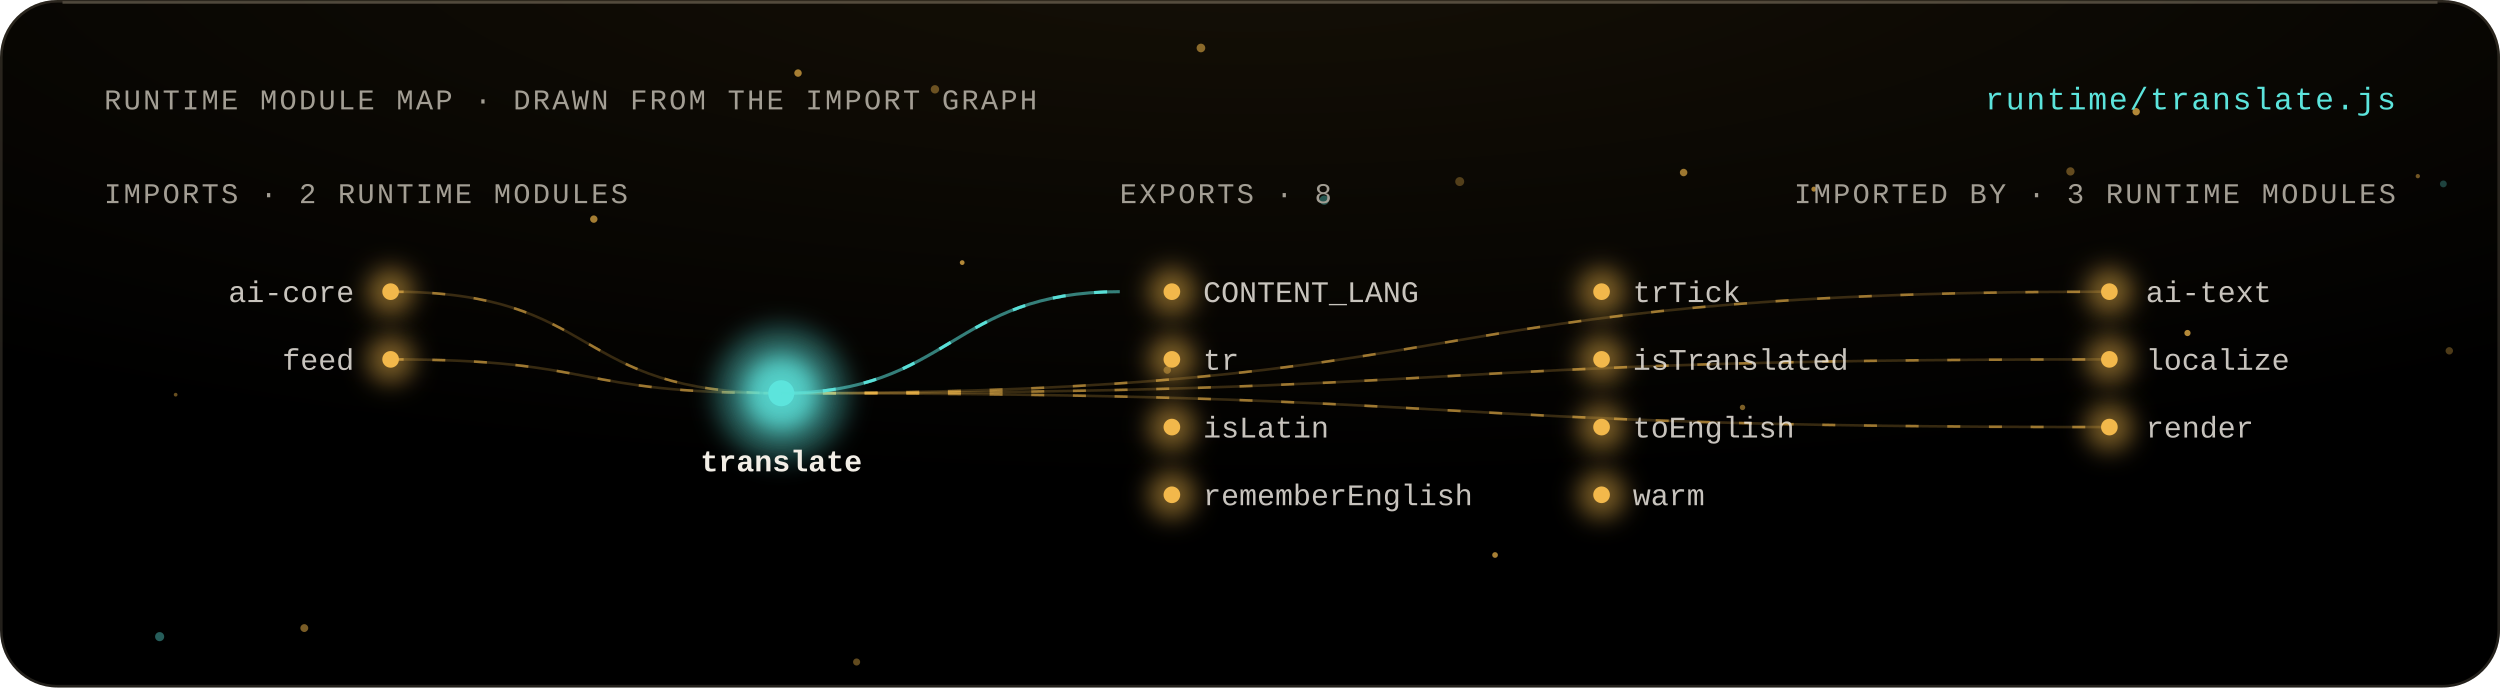
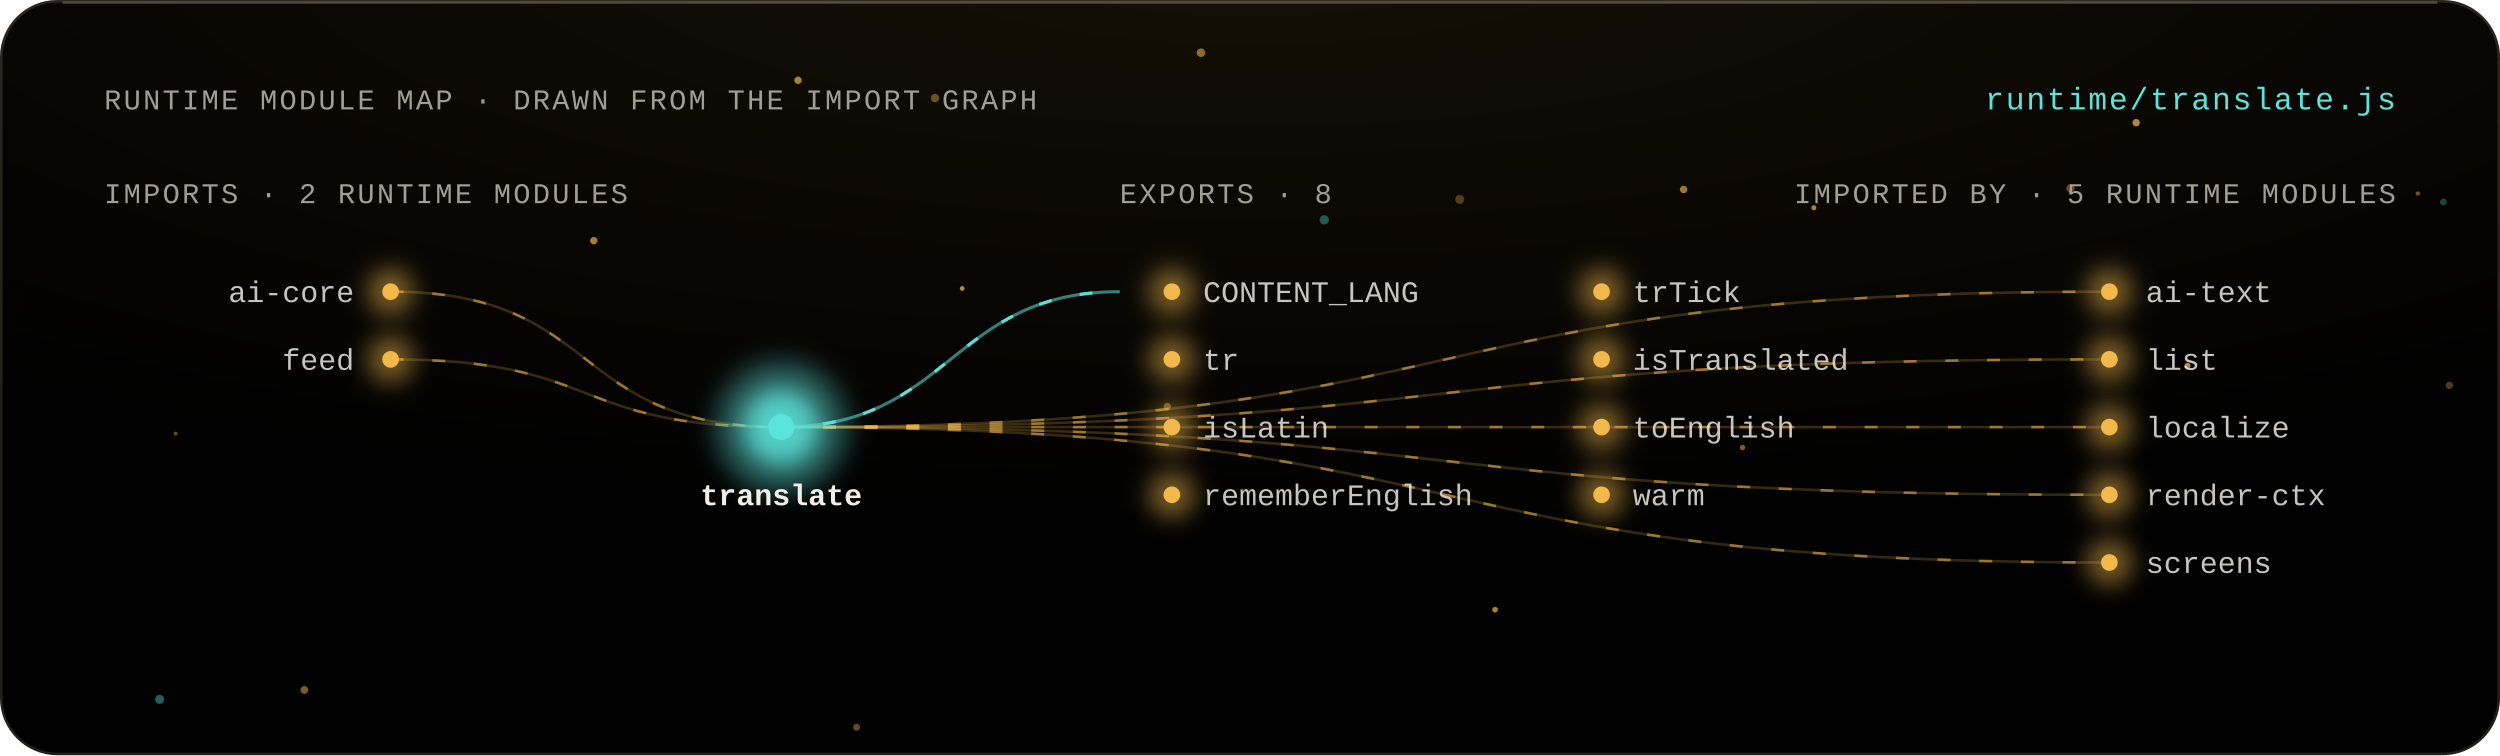
- <svg xmlns="http://www.w3.org/2000/svg" viewBox="0 0 960 264" width="960" height="264" role="img" aria-labelledby="t">
+ <svg xmlns="http://www.w3.org/2000/svg" viewBox="0 0 960 290" width="960" height="290" role="img" aria-labelledby="t">
  <style>
  text { font-family: 'Geist Mono', ui-monospace, 'Liberation Mono', Menlo, monospace; fill: #F2EEE6; }
  .m { fill: #A39E94; font-size: 11px; letter-spacing: .08em; }
  .l { font-size: 11.5px; }
  .h { font-size: 12px; fill: #5CE4DC; letter-spacing: .06em; }
  .flow { stroke-dasharray: 5 11; animation: flow 3s linear infinite; }
  @keyframes flow { to { stroke-dashoffset: -32; } }
  .breathe { animation: breathe 4.2s ease-in-out infinite; }
  @keyframes breathe { 50% { opacity: .38; } }
  .beat { animation: beat 2.6s ease-in-out infinite; transform-box: fill-box; transform-origin: center; }
  @keyframes beat { 50% { opacity: .55; transform: scale(1.35); } }
  .spin { transform-box: fill-box; transform-origin: center; animation: spin 48s linear infinite; }
  .spin-r { transform-box: fill-box; transform-origin: center; animation: spin 64s linear infinite reverse; }
  @keyframes spin { to { transform: rotate(360deg); } }
  @media (prefers-reduced-motion: reduce) { * { animation: none !important; } }
</style>
  <defs>
    <filter id="bloom" x="-80%" y="-80%" width="260%" height="260%">
      <feGaussianBlur stdDeviation="4.5" />
    </filter>
    <filter id="soft" x="-30%" y="-30%" width="160%" height="160%">
      <feGaussianBlur stdDeviation="1.4" />
    </filter>
    <radialGradient id="key" cx="50%" cy="-10%" r="80%">
      <stop offset="0" stop-color="#F2B84B" stop-opacity=".09" />
      <stop offset="1" stop-color="#F2B84B" stop-opacity="0" />
    </radialGradient>
    <linearGradient id="pair" x1="0" x2="1">
      <stop offset="0" stop-color="#F2B84B" />
      <stop offset="1" stop-color="#5CE4DC" />
    </linearGradient>
  </defs>
-   <rect width="960" height="264" rx="22" fill="#000" />
-   <rect width="960" height="264" rx="22" fill="url(#key)" />
-   <rect x=".5" y=".5" width="959" height="263" rx="21.5" fill="none" stroke="rgba(255,232,196,.14)" />
+   <rect width="960" height="290" rx="22" fill="#000" />
+   <rect width="960" height="290" rx="22" fill="url(#key)" />
+   <rect x=".5" y=".5" width="959" height="289" rx="21.5" fill="none" stroke="rgba(255,232,196,.14)" />
  <path d="M 24 1 H 936" stroke="rgba(255,238,208,.22)" stroke-width="1" />
  <g>
-     <circle cx="940.53" cy="134.71" r="1.42" fill="#F2B84B" opacity="0.32" class="breathe" style="animation-delay:-0.66s" />
-     <circle cx="928.44" cy="67.64" r="0.83" fill="#F2B84B" opacity="0.46" class="breathe" style="animation-delay:-0.06s" />
-     <circle cx="359.02" cy="34.3" r="1.61" fill="#F2B84B" opacity="0.41" class="breathe" style="animation-delay:-2.95s" />
-     <circle cx="328.94" cy="254.21" r="1.37" fill="#F2B84B" opacity="0.4" class="breathe" style="animation-delay:-0.12s" />
-     <circle cx="938.25" cy="70.63" r="1.32" fill="#5CE4DC" opacity="0.28" class="breathe" style="animation-delay:-0.56s" />
-     <circle cx="508.5" cy="76.85" r="1.79" fill="#5CE4DC" opacity="0.36" class="breathe" style="animation-delay:-3.02s" />
-     <circle cx="448.23" cy="142.11" r="1.43" fill="#F2B84B" opacity="0.42" class="breathe" style="animation-delay:-2.98s" />
-     <circle cx="646.51" cy="66.25" r="1.44" fill="#F2B84B" opacity="0.63" class="breathe" style="animation-delay:-3.43s" />
-     <circle cx="228.02" cy="84.14" r="1.42" fill="#F2B84B" opacity="0.67" class="breathe" style="animation-delay:-0.87s" />
-     <circle cx="795.04" cy="65.82" r="1.59" fill="#F2B84B" opacity="0.39" class="breathe" style="animation-delay:-1.86s" />
-     <circle cx="669.13" cy="156.45" r="1.04" fill="#F2B84B" opacity="0.51" class="breathe" style="animation-delay:-2.46s" />
-     <circle cx="306.44" cy="28.06" r="1.43" fill="#F2B84B" opacity="0.67" class="breathe" style="animation-delay:-0.58s" />
-     <circle cx="560.53" cy="69.72" r="1.72" fill="#F2B84B" opacity="0.31" class="breathe" style="animation-delay:-0.86s" />
-     <circle cx="67.45" cy="151.56" r="0.72" fill="#F2B84B" opacity="0.43" class="breathe" style="animation-delay:-2.04s" />
-     <circle cx="574.1" cy="213.12" r="1.1" fill="#F2B84B" opacity="0.69" class="breathe" style="animation-delay:-0.04s" />
-     <circle cx="820.29" cy="42.89" r="1.42" fill="#F2B84B" opacity="0.72" class="breathe" style="animation-delay:-1.08s" />
-     <circle cx="461.16" cy="18.43" r="1.66" fill="#F2B84B" opacity="0.54" class="breathe" style="animation-delay:-4.15s" />
-     <circle cx="839.99" cy="127.88" r="1.2" fill="#F2B84B" opacity="0.74" class="breathe" style="animation-delay:-1.75s" />
-     <circle cx="61.3" cy="244.47" r="1.75" fill="#5CE4DC" opacity="0.41" class="breathe" style="animation-delay:-0.85s" />
-     <circle cx="696.53" cy="72.63" r="0.97" fill="#F2B84B" opacity="0.69" class="breathe" style="animation-delay:-2.97s" />
-     <circle cx="116.85" cy="241.18" r="1.51" fill="#F2B84B" opacity="0.5" class="breathe" style="animation-delay:-0.2s" />
-     <circle cx="369.48" cy="100.84" r="0.92" fill="#F2B84B" opacity="0.73" class="breathe" style="animation-delay:-0.57s" />
+     <circle cx="940.53" cy="147.98" r="1.42" fill="#F2B84B" opacity="0.32" class="breathe" style="animation-delay:-0.66s" />
+     <circle cx="928.44" cy="74.3" r="0.83" fill="#F2B84B" opacity="0.46" class="breathe" style="animation-delay:-0.06s" />
+     <circle cx="359.02" cy="37.67" r="1.61" fill="#F2B84B" opacity="0.41" class="breathe" style="animation-delay:-2.95s" />
+     <circle cx="328.94" cy="279.25" r="1.37" fill="#F2B84B" opacity="0.4" class="breathe" style="animation-delay:-0.12s" />
+     <circle cx="938.25" cy="77.59" r="1.32" fill="#5CE4DC" opacity="0.28" class="breathe" style="animation-delay:-0.56s" />
+     <circle cx="508.5" cy="84.42" r="1.79" fill="#5CE4DC" opacity="0.36" class="breathe" style="animation-delay:-3.02s" />
+     <circle cx="448.23" cy="156.1" r="1.43" fill="#F2B84B" opacity="0.42" class="breathe" style="animation-delay:-2.98s" />
+     <circle cx="646.51" cy="72.77" r="1.44" fill="#F2B84B" opacity="0.63" class="breathe" style="animation-delay:-3.43s" />
+     <circle cx="228.02" cy="92.42" r="1.42" fill="#F2B84B" opacity="0.67" class="breathe" style="animation-delay:-0.87s" />
+     <circle cx="795.04" cy="72.31" r="1.59" fill="#F2B84B" opacity="0.39" class="breathe" style="animation-delay:-1.86s" />
+     <circle cx="669.13" cy="171.86" r="1.04" fill="#F2B84B" opacity="0.51" class="breathe" style="animation-delay:-2.46s" />
+     <circle cx="306.44" cy="30.82" r="1.43" fill="#F2B84B" opacity="0.67" class="breathe" style="animation-delay:-0.58s" />
+     <circle cx="560.53" cy="76.58" r="1.72" fill="#F2B84B" opacity="0.31" class="breathe" style="animation-delay:-0.86s" />
+     <circle cx="67.45" cy="166.48" r="0.72" fill="#F2B84B" opacity="0.43" class="breathe" style="animation-delay:-2.04s" />
+     <circle cx="574.1" cy="234.11" r="1.1" fill="#F2B84B" opacity="0.69" class="breathe" style="animation-delay:-0.04s" />
+     <circle cx="820.29" cy="47.12" r="1.42" fill="#F2B84B" opacity="0.72" class="breathe" style="animation-delay:-1.08s" />
+     <circle cx="461.16" cy="20.25" r="1.66" fill="#F2B84B" opacity="0.54" class="breathe" style="animation-delay:-4.15s" />
+     <circle cx="839.99" cy="140.47" r="1.2" fill="#F2B84B" opacity="0.74" class="breathe" style="animation-delay:-1.75s" />
+     <circle cx="61.3" cy="268.55" r="1.75" fill="#5CE4DC" opacity="0.41" class="breathe" style="animation-delay:-0.85s" />
+     <circle cx="696.53" cy="79.78" r="0.97" fill="#F2B84B" opacity="0.69" class="breathe" style="animation-delay:-2.97s" />
+     <circle cx="116.85" cy="264.94" r="1.51" fill="#F2B84B" opacity="0.5" class="breathe" style="animation-delay:-0.2s" />
+     <circle cx="369.48" cy="110.77" r="0.92" fill="#F2B84B" opacity="0.73" class="breathe" style="animation-delay:-0.57s" />
  </g>
  <text x="40" y="42" class="m" text-anchor="start">RUNTIME MODULE MAP · DRAWN FROM THE IMPORT GRAPH</text>
  <text x="920" y="42" class="h" text-anchor="end">runtime/translate.js</text>
  <text x="40" y="78" class="m" text-anchor="start">IMPORTS · 2 RUNTIME MODULES</text>
  <text x="430" y="78" class="m" text-anchor="start">EXPORTS · 8</text>
-   <text x="920" y="78" class="m" text-anchor="end">IMPORTED BY · 3 RUNTIME MODULES</text>
-   <path d="M 150 112 C 232.5 112, 217.5 151, 300 151" fill="none" stroke="#F2B84B" stroke-opacity="0.22" stroke-width="1" />
-   <path d="M 150 112 C 232.5 112, 217.5 151, 300 151" fill="none" stroke="#F2B84B" stroke-opacity="0.55" stroke-width="1" class="flow" />
+   <text x="920" y="78" class="m" text-anchor="end">IMPORTED BY · 5 RUNTIME MODULES</text>
+   <path d="M 150 112 C 232.5 112, 217.5 164, 300 164" fill="none" stroke="#F2B84B" stroke-opacity="0.22" stroke-width="1" />
+   <path d="M 150 112 C 232.5 112, 217.5 164, 300 164" fill="none" stroke="#F2B84B" stroke-opacity="0.55" stroke-width="1" class="flow" />
  <g>
    <circle cx="150" cy="112" r="9" fill="#F2B84B" opacity="0.5" filter="url(#bloom)" class="breathe" style="animation-delay:-2.26s" />
    <circle cx="150" cy="112" r="3.2" fill="#F2B84B" />
  </g>
  <text x="136" y="116" class="l" text-anchor="end" fill="#F2EEE6" fill-opacity=".82">ai-core</text>
-   <path d="M 150 138 C 232.5 138, 217.5 151, 300 151" fill="none" stroke="#F2B84B" stroke-opacity="0.22" stroke-width="1" />
-   <path d="M 150 138 C 232.5 138, 217.5 151, 300 151" fill="none" stroke="#F2B84B" stroke-opacity="0.55" stroke-width="1" class="flow" />
+   <path d="M 150 138 C 232.5 138, 217.5 164, 300 164" fill="none" stroke="#F2B84B" stroke-opacity="0.22" stroke-width="1" />
+   <path d="M 150 138 C 232.5 138, 217.5 164, 300 164" fill="none" stroke="#F2B84B" stroke-opacity="0.55" stroke-width="1" class="flow" />
  <g>
    <circle cx="150" cy="138" r="9" fill="#F2B84B" opacity="0.5" filter="url(#bloom)" class="breathe" style="animation-delay:-2.63s" />
    <circle cx="150" cy="138" r="3.2" fill="#F2B84B" />
  </g>
  <text x="136" y="142" class="l" text-anchor="end" fill="#F2EEE6" fill-opacity=".82">feed</text>
-   <path d="M 300 151 C 580.5 151, 529.5 112, 810 112" fill="none" stroke="#F2B84B" stroke-opacity="0.22" stroke-width="1" />
-   <path d="M 300 151 C 580.5 151, 529.5 112, 810 112" fill="none" stroke="#F2B84B" stroke-opacity="0.55" stroke-width="1" class="flow" />
+   <path d="M 300 164 C 580.5 164, 529.5 112, 810 112" fill="none" stroke="#F2B84B" stroke-opacity="0.22" stroke-width="1" />
+   <path d="M 300 164 C 580.5 164, 529.5 112, 810 112" fill="none" stroke="#F2B84B" stroke-opacity="0.55" stroke-width="1" class="flow" />
  <g>
    <circle cx="810" cy="112" r="9" fill="#F2B84B" opacity="0.5" filter="url(#bloom)" class="breathe" style="animation-delay:-3.92s" />
    <circle cx="810" cy="112" r="3.2" fill="#F2B84B" />
  </g>
  <text x="824" y="116" class="l" text-anchor="start" fill="#F2EEE6" fill-opacity=".82">ai-text</text>
-   <path d="M 300 151 C 580.5 151, 529.5 138, 810 138" fill="none" stroke="#F2B84B" stroke-opacity="0.22" stroke-width="1" />
-   <path d="M 300 151 C 580.5 151, 529.5 138, 810 138" fill="none" stroke="#F2B84B" stroke-opacity="0.55" stroke-width="1" class="flow" />
+   <path d="M 300 164 C 580.5 164, 529.5 138, 810 138" fill="none" stroke="#F2B84B" stroke-opacity="0.22" stroke-width="1" />
+   <path d="M 300 164 C 580.5 164, 529.5 138, 810 138" fill="none" stroke="#F2B84B" stroke-opacity="0.55" stroke-width="1" class="flow" />
  <g>
    <circle cx="810" cy="138" r="9" fill="#F2B84B" opacity="0.5" filter="url(#bloom)" class="breathe" style="animation-delay:-2.04s" />
    <circle cx="810" cy="138" r="3.2" fill="#F2B84B" />
  </g>
-   <text x="824" y="142" class="l" text-anchor="start" fill="#F2EEE6" fill-opacity=".82">localize</text>
-   <path d="M 300 151 C 580.5 151, 529.5 164, 810 164" fill="none" stroke="#F2B84B" stroke-opacity="0.22" stroke-width="1" />
-   <path d="M 300 151 C 580.5 151, 529.5 164, 810 164" fill="none" stroke="#F2B84B" stroke-opacity="0.55" stroke-width="1" class="flow" />
+   <text x="824" y="142" class="l" text-anchor="start" fill="#F2EEE6" fill-opacity=".82">list</text>
+   <path d="M 300 164 C 580.5 164, 529.5 164, 810 164" fill="none" stroke="#F2B84B" stroke-opacity="0.22" stroke-width="1" />
+   <path d="M 300 164 C 580.5 164, 529.5 164, 810 164" fill="none" stroke="#F2B84B" stroke-opacity="0.55" stroke-width="1" class="flow" />
  <g>
    <circle cx="810" cy="164" r="9" fill="#F2B84B" opacity="0.5" filter="url(#bloom)" class="breathe" style="animation-delay:-0.56s" />
    <circle cx="810" cy="164" r="3.2" fill="#F2B84B" />
  </g>
-   <text x="824" y="168" class="l" text-anchor="start" fill="#F2EEE6" fill-opacity=".82">render</text>
-   <circle cx="300" cy="151" r="26" fill="#5CE4DC" opacity=".35" filter="url(#bloom)" class="beat" />
+   <text x="824" y="168" class="l" text-anchor="start" fill="#F2EEE6" fill-opacity=".82">localize</text>
+   <path d="M 300 164 C 580.5 164, 529.5 190, 810 190" fill="none" stroke="#F2B84B" stroke-opacity="0.22" stroke-width="1" />
+   <path d="M 300 164 C 580.5 164, 529.5 190, 810 190" fill="none" stroke="#F2B84B" stroke-opacity="0.55" stroke-width="1" class="flow" />
  <g>
-     <circle cx="300" cy="151" r="15" fill="#5CE4DC" opacity="0.85" filter="url(#bloom)" class="beat" style="animation-delay:-0s" />
-     <circle cx="300" cy="151" r="5" fill="#5CE4DC" />
+     <circle cx="810" cy="190" r="9" fill="#F2B84B" opacity="0.5" filter="url(#bloom)" class="breathe" style="animation-delay:-0.63s" />
+     <circle cx="810" cy="190" r="3.2" fill="#F2B84B" />
  </g>
-   <text x="300" y="181" class="l" text-anchor="middle" fill="#5CE4DC" font-weight="700" font-size="13">translate</text>
-   <path d="M 300 151 C 365 151, 365 112, 430 112" fill="none" stroke="#5CE4DC" stroke-opacity="0.55" stroke-width="1.2" />
-   <path d="M 300 151 C 365 151, 365 112, 430 112" fill="none" stroke="#5CE4DC" stroke-opacity="0.95" stroke-width="1.2" class="flow" />
+   <text x="824" y="194" class="l" text-anchor="start" fill="#F2EEE6" fill-opacity=".82">render-ctx</text>
+   <path d="M 300 164 C 580.5 164, 529.5 216, 810 216" fill="none" stroke="#F2B84B" stroke-opacity="0.22" stroke-width="1" />
+   <path d="M 300 164 C 580.5 164, 529.5 216, 810 216" fill="none" stroke="#F2B84B" stroke-opacity="0.55" stroke-width="1" class="flow" />
  <g>
-     <circle cx="450" cy="112" r="9" fill="#F2B84B" opacity="0.5" filter="url(#bloom)" class="breathe" style="animation-delay:-0.63s" />
+     <circle cx="810" cy="216" r="9" fill="#F2B84B" opacity="0.5" filter="url(#bloom)" class="breathe" style="animation-delay:-1.95s" />
+     <circle cx="810" cy="216" r="3.2" fill="#F2B84B" />
+   </g>
+   <text x="824" y="220" class="l" text-anchor="start" fill="#F2EEE6" fill-opacity=".82">screens</text>
+   <circle cx="300" cy="164" r="26" fill="#5CE4DC" opacity=".35" filter="url(#bloom)" class="beat" />
+   <g>
+     <circle cx="300" cy="164" r="15" fill="#5CE4DC" opacity="0.85" filter="url(#bloom)" class="beat" style="animation-delay:-0s" />
+     <circle cx="300" cy="164" r="5" fill="#5CE4DC" />
+   </g>
+   <text x="300" y="194" class="l" text-anchor="middle" fill="#5CE4DC" font-weight="700" font-size="13">translate</text>
+   <path d="M 300 164 C 365 164, 365 112, 430 112" fill="none" stroke="#5CE4DC" stroke-opacity="0.55" stroke-width="1.2" />
+   <path d="M 300 164 C 365 164, 365 112, 430 112" fill="none" stroke="#5CE4DC" stroke-opacity="0.95" stroke-width="1.2" class="flow" />
+   <g>
+     <circle cx="450" cy="112" r="9" fill="#F2B84B" opacity="0.5" filter="url(#bloom)" class="breathe" style="animation-delay:-0.47s" />
    <circle cx="450" cy="112" r="3.2" fill="#F2B84B" />
  </g>
  <text x="462" y="116" class="l" text-anchor="start" fill="#F2EEE6" fill-opacity=".82">CONTENT_LANG</text>
  <g>
-     <circle cx="615" cy="112" r="9" fill="#F2B84B" opacity="0.5" filter="url(#bloom)" class="breathe" style="animation-delay:-1.95s" />
+     <circle cx="615" cy="112" r="9" fill="#F2B84B" opacity="0.5" filter="url(#bloom)" class="breathe" style="animation-delay:-3.87s" />
    <circle cx="615" cy="112" r="3.2" fill="#F2B84B" />
  </g>
  <text x="627" y="116" class="l" text-anchor="start" fill="#F2EEE6" fill-opacity=".82">trTick</text>
  <g>
-     <circle cx="450" cy="138" r="9" fill="#F2B84B" opacity="0.5" filter="url(#bloom)" class="breathe" style="animation-delay:-0.47s" />
+     <circle cx="450" cy="138" r="9" fill="#F2B84B" opacity="0.5" filter="url(#bloom)" class="breathe" style="animation-delay:-1.02s" />
    <circle cx="450" cy="138" r="3.2" fill="#F2B84B" />
  </g>
  <text x="462" y="142" class="l" text-anchor="start" fill="#F2EEE6" fill-opacity=".82">tr</text>
  <g>
-     <circle cx="615" cy="138" r="9" fill="#F2B84B" opacity="0.5" filter="url(#bloom)" class="breathe" style="animation-delay:-3.87s" />
+     <circle cx="615" cy="138" r="9" fill="#F2B84B" opacity="0.5" filter="url(#bloom)" class="breathe" style="animation-delay:-1.69s" />
    <circle cx="615" cy="138" r="3.2" fill="#F2B84B" />
  </g>
  <text x="627" y="142" class="l" text-anchor="start" fill="#F2EEE6" fill-opacity=".82">isTranslated</text>
  <g>
-     <circle cx="450" cy="164" r="9" fill="#F2B84B" opacity="0.5" filter="url(#bloom)" class="breathe" style="animation-delay:-1.02s" />
+     <circle cx="450" cy="164" r="9" fill="#F2B84B" opacity="0.5" filter="url(#bloom)" class="breathe" style="animation-delay:-0.06s" />
    <circle cx="450" cy="164" r="3.2" fill="#F2B84B" />
  </g>
  <text x="462" y="168" class="l" text-anchor="start" fill="#F2EEE6" fill-opacity=".82">isLatin</text>
  <g>
-     <circle cx="615" cy="164" r="9" fill="#F2B84B" opacity="0.5" filter="url(#bloom)" class="breathe" style="animation-delay:-1.69s" />
+     <circle cx="615" cy="164" r="9" fill="#F2B84B" opacity="0.5" filter="url(#bloom)" class="breathe" style="animation-delay:-1.03s" />
    <circle cx="615" cy="164" r="3.2" fill="#F2B84B" />
  </g>
  <text x="627" y="168" class="l" text-anchor="start" fill="#F2EEE6" fill-opacity=".82">toEnglish</text>
  <g>
-     <circle cx="450" cy="190" r="9" fill="#F2B84B" opacity="0.5" filter="url(#bloom)" class="breathe" style="animation-delay:-0.06s" />
+     <circle cx="450" cy="190" r="9" fill="#F2B84B" opacity="0.5" filter="url(#bloom)" class="breathe" style="animation-delay:-3.3s" />
    <circle cx="450" cy="190" r="3.2" fill="#F2B84B" />
  </g>
  <text x="462" y="194" class="l" text-anchor="start" fill="#F2EEE6" fill-opacity=".82">rememberEnglish</text>
  <g>
-     <circle cx="615" cy="190" r="9" fill="#F2B84B" opacity="0.5" filter="url(#bloom)" class="breathe" style="animation-delay:-1.03s" />
+     <circle cx="615" cy="190" r="9" fill="#F2B84B" opacity="0.5" filter="url(#bloom)" class="breathe" style="animation-delay:-1.5s" />
    <circle cx="615" cy="190" r="3.2" fill="#F2B84B" />
  </g>
  <text x="627" y="194" class="l" text-anchor="start" fill="#F2EEE6" fill-opacity=".82">warm</text>
</svg>
